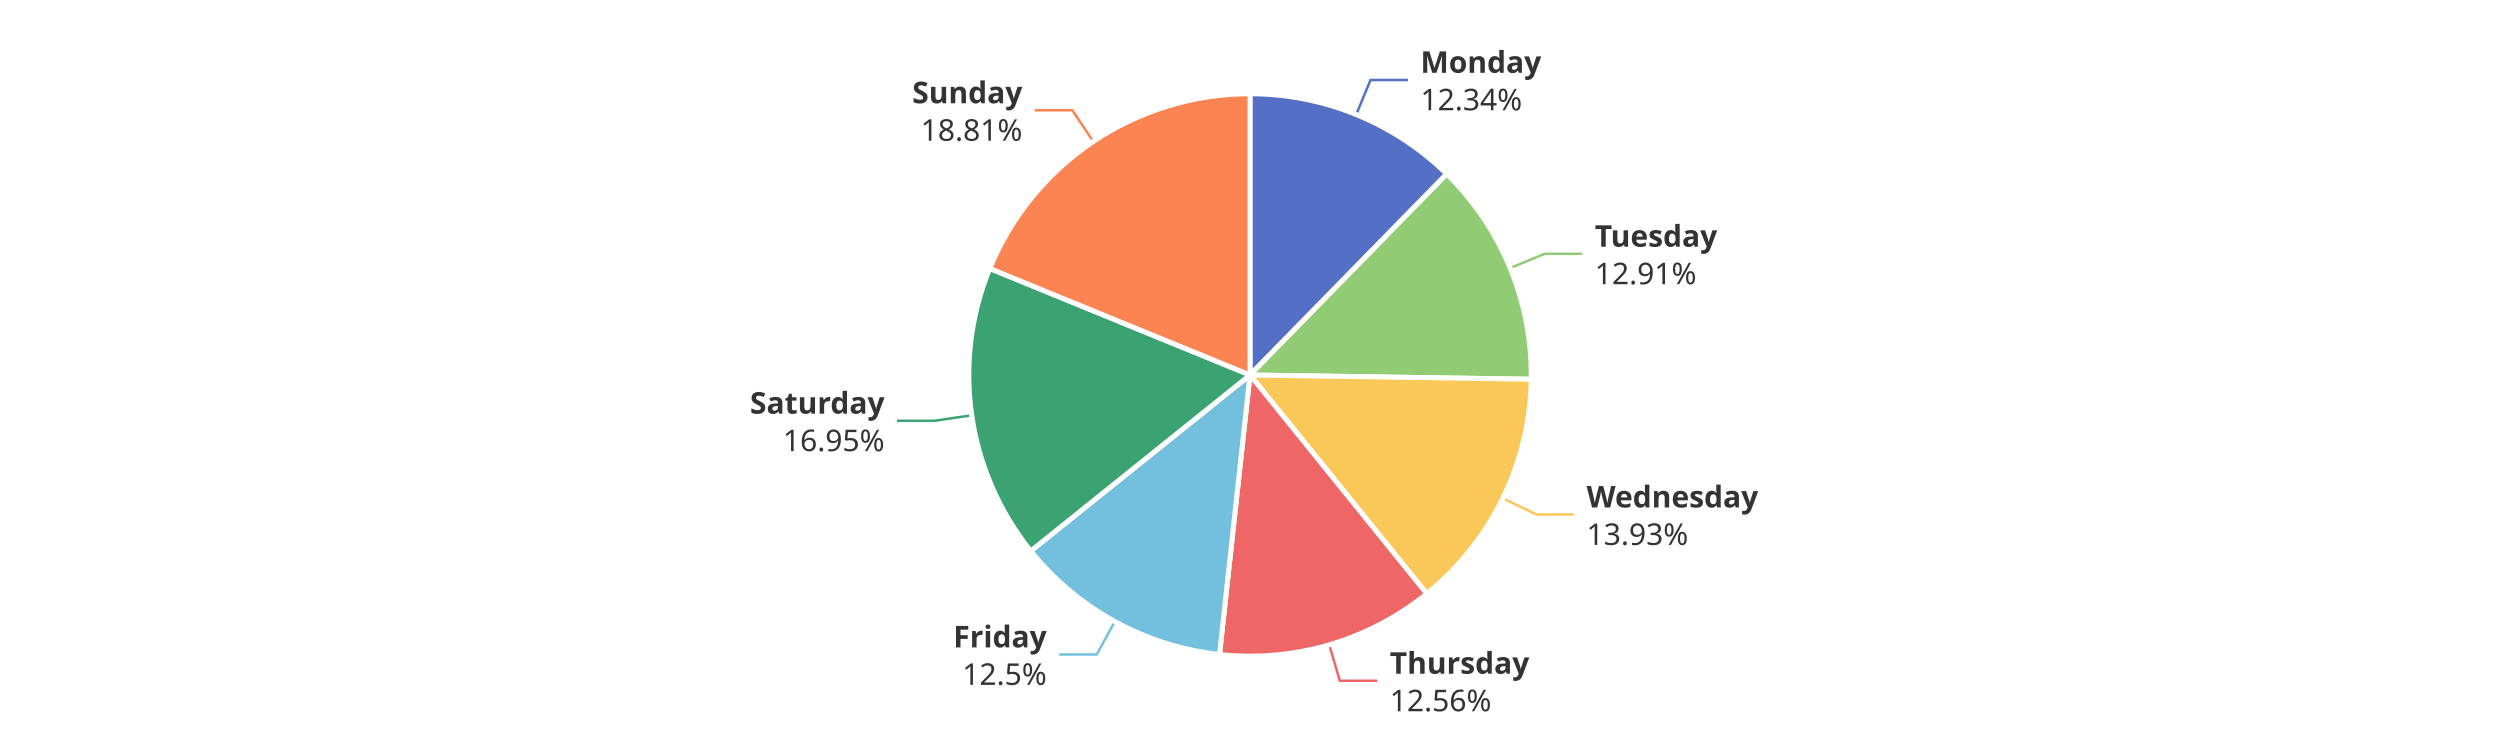
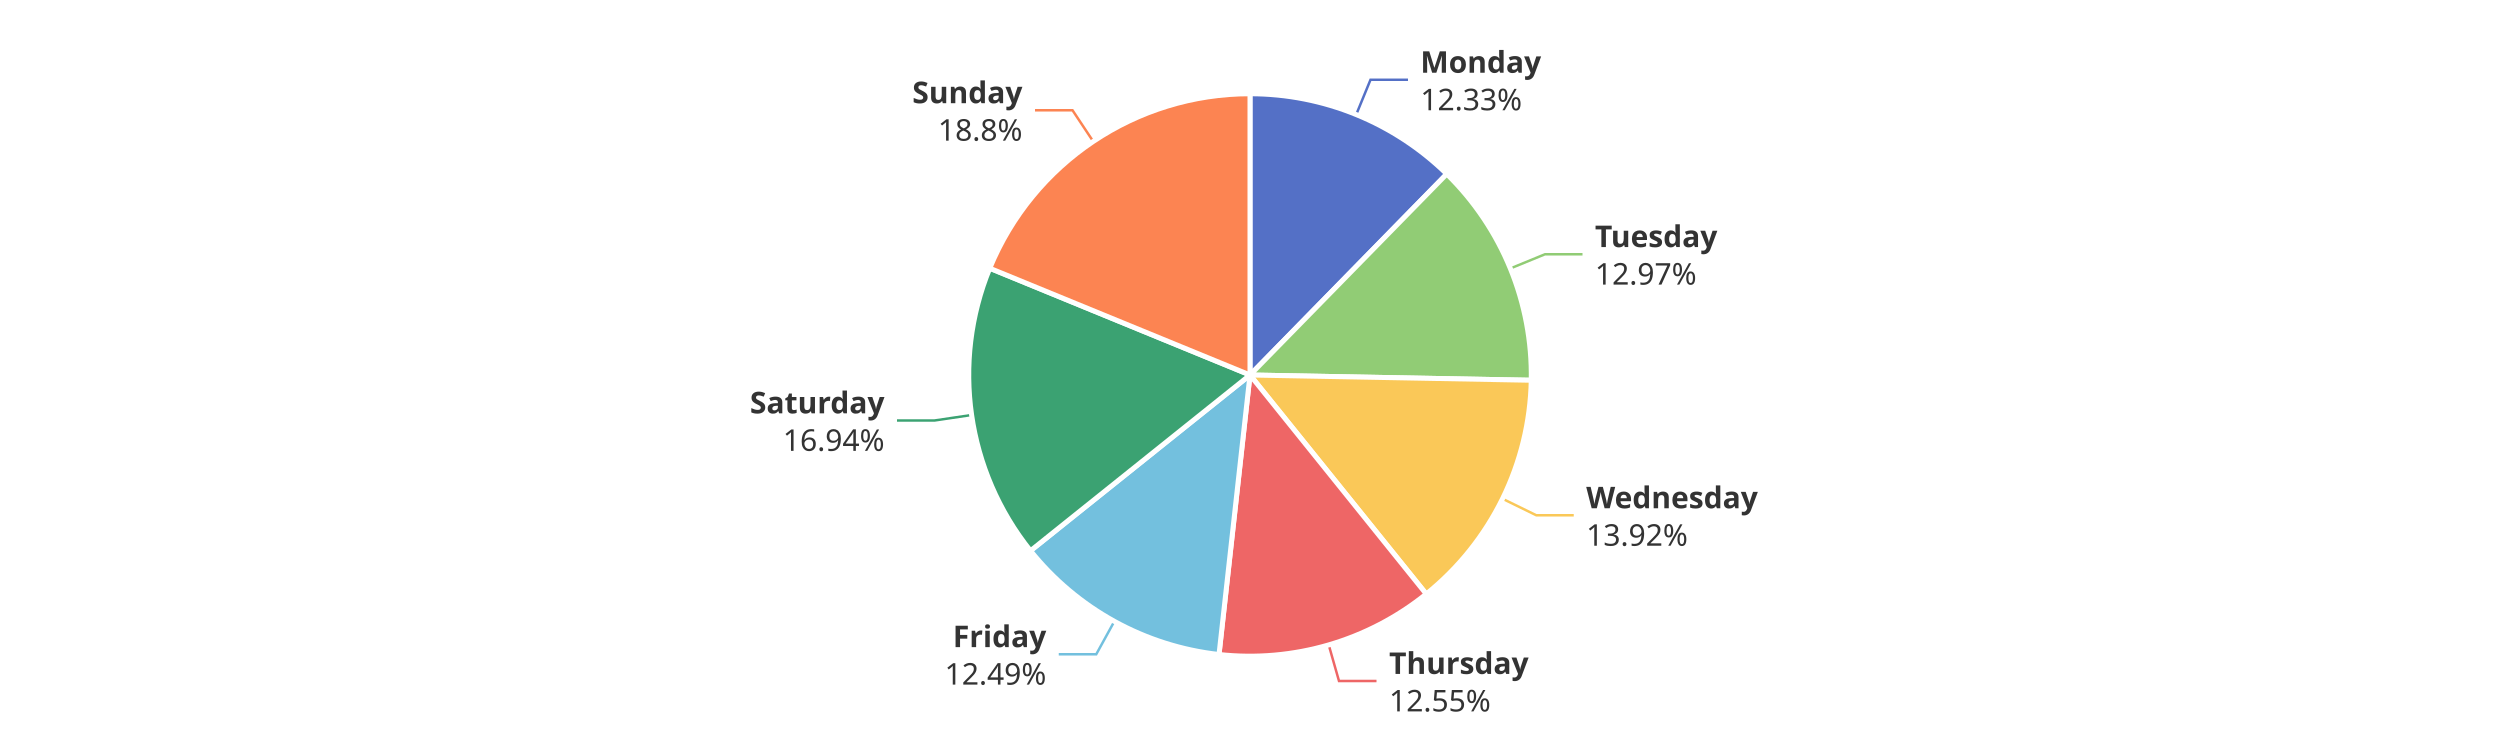
<svg xmlns="http://www.w3.org/2000/svg" width="1000" height="300" version="1.1" baseProfile="full" viewBox="0 0 1000 300">
  <rect width="1000" height="300" x="0" y="0" id="0" fill="#ffffff" />
-   <polyline points="542.5 45.8 548.2 32 563.2 32" fill="none" stroke="#5470c6" />
-   <polyline points="604.1 107.2 617.9 101.5 632.9 101.5" fill="none" stroke="#91cc75" />
-   <polyline points="601.1 199.3 614.6 205.8 629.6 205.8" fill="none" stroke="#fac858" />
-   <polyline points="531.7 257.9 535.9 272.3 550.9 272.3" fill="none" stroke="#ee6666" />
-   <polyline points="445.9 248.6 438.7 261.8 423.7 261.8" fill="none" stroke="#73c0de" />
-   <polyline points="388.7 166.1 373.8 168.3 358.8 168.3" fill="none" stroke="#3ba272" />
-   <polyline points="437.3 56.6 428.9 44.1 413.9 44.1" fill="none" stroke="#fc8452" />
+   <polyline points="542.5 45.8 548.2 31.9 563.2 31.9" fill="none" stroke="#5470c6" />
+   <polyline points="604.1 107.4 618 101.7 633 101.7" fill="none" stroke="#91cc75" />
+   <polyline points="601 199.5 614.5 206.1 629.5 206.1" fill="none" stroke="#fac858" />
+   <polyline points="531.5 258 535.6 272.4 550.6 272.4" fill="none" stroke="#ee6666" />
+   <polyline points="445.7 248.6 438.5 261.7 423.5 261.7" fill="none" stroke="#73c0de" />
+   <polyline points="388.6 166 373.8 168.2 358.8 168.2" fill="none" stroke="#3ba272" />
+   <polyline points="437.3 56.6 429 44.1 414 44.1" fill="none" stroke="#fc8452" />
  <path d="M500 37.5A112.5 112.5 0 0 1 578.7 69.6L500 150Z" fill="#5470c6" stroke="#fff" stroke-width="2" stroke-linejoin="round" />
-   <path d="M578.7 69.6A112.5 112.5 0 0 1 612.5 151.7L500 150Z" fill="#91cc75" stroke="#fff" stroke-width="2" stroke-linejoin="round" />
-   <path d="M612.5 151.7A112.5 112.5 0 0 1 570.7 237.5L500 150Z" fill="#fac858" stroke="#fff" stroke-width="2" stroke-linejoin="round" />
-   <path d="M570.7 237.5A112.5 112.5 0 0 1 487.8 261.8L500 150Z" fill="#ee6666" stroke="#fff" stroke-width="2" stroke-linejoin="round" />
-   <path d="M487.8 261.8A112.5 112.5 0 0 1 412.3 220.4L500 150Z" fill="#73c0de" stroke="#fff" stroke-width="2" stroke-linejoin="round" />
-   <path d="M412.3 220.4A112.5 112.5 0 0 1 395.9 107.4L500 150Z" fill="#3ba272" stroke="#fff" stroke-width="2" stroke-linejoin="round" />
-   <path d="M395.9 107.4A112.5 112.5 0 0 1 500 37.5L500 150Z" fill="#fc8452" stroke="#fff" stroke-width="2" stroke-linejoin="round" />
-   <path d="M0 -15l42.8 0l0 30l-42.8 0Z" transform="translate(568.1948 31.9597)" fill="none" />
-   <text dominant-baseline="central" text-anchor="start" style="font-size:12px;font-family:sans-serif;font-weight:bold;" y="-7.5" transform="translate(568.1948 31.9597)" fill="#333" stroke="rgb(255,255,255)" stroke-width="2" paint-order="stroke" stroke-miterlimit="2">Monday</text>
-   <text dominant-baseline="central" text-anchor="start" style="font-size:12px;font-family:sans-serif;" y="7.5" transform="translate(568.1948 31.9597)" fill="#333" stroke="rgb(255,255,255)" stroke-width="2" paint-order="stroke" stroke-miterlimit="2">12.34%</text>
-   <path d="M0 -15l46.2 0l0 30l-46.2 0Z" transform="translate(637.9264 101.5272)" fill="none" />
-   <text dominant-baseline="central" text-anchor="start" style="font-size:12px;font-family:sans-serif;font-weight:bold;" y="-7.5" transform="translate(637.9264 101.5272)" fill="#333" stroke="rgb(255,255,255)" stroke-width="2" paint-order="stroke" stroke-miterlimit="2">Tuesday</text>
-   <text dominant-baseline="central" text-anchor="start" style="font-size:12px;font-family:sans-serif;" y="7.5" transform="translate(637.9264 101.5272)" fill="#333" stroke="rgb(255,255,255)" stroke-width="2" paint-order="stroke" stroke-miterlimit="2">12.91%</text>
-   <path d="M0 -15l63.6 0l0 30l-63.6 0Z" transform="translate(634.6329 205.8171)" fill="none" />
-   <text dominant-baseline="central" text-anchor="start" style="font-size:12px;font-family:sans-serif;font-weight:bold;" y="-7.5" transform="translate(634.6329 205.8171)" fill="#333" stroke="rgb(255,255,255)" stroke-width="2" paint-order="stroke" stroke-miterlimit="2">Wednesday</text>
-   <text dominant-baseline="central" text-anchor="start" style="font-size:12px;font-family:sans-serif;" y="7.5" transform="translate(634.6329 205.8171)" fill="#333" stroke="rgb(255,255,255)" stroke-width="2" paint-order="stroke" stroke-miterlimit="2">13.93%</text>
-   <path d="M0 -15l50.2 0l0 30l-50.2 0Z" transform="translate(555.9139 272.3374)" fill="none" />
-   <text dominant-baseline="central" text-anchor="start" style="font-size:12px;font-family:sans-serif;font-weight:bold;" y="-7.5" transform="translate(555.9139 272.3374)" fill="#333" stroke="rgb(255,255,255)" stroke-width="2" paint-order="stroke" stroke-miterlimit="2">Thursday</text>
-   <text dominant-baseline="central" text-anchor="start" style="font-size:12px;font-family:sans-serif;" y="7.5" transform="translate(555.9139 272.3374)" fill="#333" stroke="rgb(255,255,255)" stroke-width="2" paint-order="stroke" stroke-miterlimit="2">12.56%</text>
-   <path d="M-34.2 -15l34.2 0l0 30l-34.2 0Z" transform="translate(418.6873 261.79)" fill="none" />
-   <text dominant-baseline="central" text-anchor="end" style="font-size:12px;font-family:sans-serif;font-weight:bold;" y="-7.5" transform="translate(418.6873 261.79)" fill="#333" stroke="rgb(255,255,255)" stroke-width="2" paint-order="stroke" stroke-miterlimit="2">Friday</text>
-   <text dominant-baseline="central" text-anchor="end" style="font-size:12px;font-family:sans-serif;" y="7.5" transform="translate(418.6873 261.79)" fill="#333" stroke="rgb(255,255,255)" stroke-width="2" paint-order="stroke" stroke-miterlimit="2">12.5%</text>
-   <path d="M-48.2 -15l48.2 0l0 30l-48.2 0Z" transform="translate(353.8201 168.3001)" fill="none" />
-   <text dominant-baseline="central" text-anchor="end" style="font-size:12px;font-family:sans-serif;font-weight:bold;" y="-7.5" transform="translate(353.8201 168.3001)" fill="#333" stroke="rgb(255,255,255)" stroke-width="2" paint-order="stroke" stroke-miterlimit="2">Saturday</text>
-   <text dominant-baseline="central" text-anchor="end" style="font-size:12px;font-family:sans-serif;" y="7.5" transform="translate(353.8201 168.3001)" fill="#333" stroke="rgb(255,255,255)" stroke-width="2" paint-order="stroke" stroke-miterlimit="2">16.95%</text>
-   <path d="M-40.9 -15l40.9 0l0 30l-40.9 0Z" transform="translate(408.9381 44.1395)" fill="none" />
-   <text dominant-baseline="central" text-anchor="end" style="font-size:12px;font-family:sans-serif;font-weight:bold;" y="-7.5" transform="translate(408.9381 44.1395)" fill="#333" stroke="rgb(255,255,255)" stroke-width="2" paint-order="stroke" stroke-miterlimit="2">Sunday</text>
-   <text dominant-baseline="central" text-anchor="end" style="font-size:12px;font-family:sans-serif;" y="7.5" transform="translate(408.9381 44.1395)" fill="#333" stroke="rgb(255,255,255)" stroke-width="2" paint-order="stroke" stroke-miterlimit="2">18.81%</text>
+   <path d="M578.7 69.6A112.5 112.5 0 0 1 612.5 152.1L500 150Z" fill="#91cc75" stroke="#fff" stroke-width="2" stroke-linejoin="round" />
+   <path d="M612.5 152.1A112.5 112.5 0 0 1 570.5 237.6L500 150Z" fill="#fac858" stroke="#fff" stroke-width="2" stroke-linejoin="round" />
+   <path d="M570.5 237.6A112.5 112.5 0 0 1 487.6 261.8L500 150Z" fill="#ee6666" stroke="#fff" stroke-width="2" stroke-linejoin="round" />
+   <path d="M487.6 261.8A112.5 112.5 0 0 1 412.2 220.3L500 150Z" fill="#73c0de" stroke="#fff" stroke-width="2" stroke-linejoin="round" />
+   <path d="M412.2 220.3A112.5 112.5 0 0 1 395.9 107.3L500 150Z" fill="#3ba272" stroke="#fff" stroke-width="2" stroke-linejoin="round" />
+   <path d="M395.9 107.3A112.5 112.5 0 0 1 500 37.5L500 150Z" fill="#fc8452" stroke="#fff" stroke-width="2" stroke-linejoin="round" />
+   <path d="M0 -15l42.8 0l0 30l-42.8 0Z" transform="translate(568.1578 31.9446)" fill="none" />
+   <text dominant-baseline="central" text-anchor="start" style="font-size:12px;font-family:sans-serif;font-weight:bold;" y="-7.5" transform="translate(568.1578 31.9446)" fill="#333" stroke="rgb(255,255,255)" stroke-width="2" paint-order="stroke" stroke-miterlimit="2">Monday</text>
+   <text dominant-baseline="central" text-anchor="start" style="font-size:12px;font-family:sans-serif;" y="7.5" transform="translate(568.1578 31.9446)" fill="#333" stroke="rgb(255,255,255)" stroke-width="2" paint-order="stroke" stroke-miterlimit="2">12.33%</text>
+   <path d="M0 -15l46.2 0l0 30l-46.2 0Z" transform="translate(637.9872 101.6754)" fill="none" />
+   <text dominant-baseline="central" text-anchor="start" style="font-size:12px;font-family:sans-serif;font-weight:bold;" y="-7.5" transform="translate(637.9872 101.6754)" fill="#333" stroke="rgb(255,255,255)" stroke-width="2" paint-order="stroke" stroke-miterlimit="2">Tuesday</text>
+   <text dominant-baseline="central" text-anchor="start" style="font-size:12px;font-family:sans-serif;" y="7.5" transform="translate(637.9872 101.6754)" fill="#333" stroke="rgb(255,255,255)" stroke-width="2" paint-order="stroke" stroke-miterlimit="2">12.97%</text>
+   <path d="M0 -15l63.6 0l0 30l-63.6 0Z" transform="translate(634.4746 206.141)" fill="none" />
+   <text dominant-baseline="central" text-anchor="start" style="font-size:12px;font-family:sans-serif;font-weight:bold;" y="-7.5" transform="translate(634.4746 206.141)" fill="#333" stroke="rgb(255,255,255)" stroke-width="2" paint-order="stroke" stroke-miterlimit="2">Wednesday</text>
+   <text dominant-baseline="central" text-anchor="start" style="font-size:12px;font-family:sans-serif;" y="7.5" transform="translate(634.4746 206.141)" fill="#333" stroke="rgb(255,255,255)" stroke-width="2" paint-order="stroke" stroke-miterlimit="2">13.92%</text>
+   <path d="M0 -15l50.2 0l0 30l-50.2 0Z" transform="translate(555.6448 272.4161)" fill="none" />
+   <text dominant-baseline="central" text-anchor="start" style="font-size:12px;font-family:sans-serif;font-weight:bold;" y="-7.5" transform="translate(555.6448 272.4161)" fill="#333" stroke="rgb(255,255,255)" stroke-width="2" paint-order="stroke" stroke-miterlimit="2">Thursday</text>
+   <text dominant-baseline="central" text-anchor="start" style="font-size:12px;font-family:sans-serif;" y="7.5" transform="translate(555.6448 272.4161)" fill="#333" stroke="rgb(255,255,255)" stroke-width="2" paint-order="stroke" stroke-miterlimit="2">12.55%</text>
+   <path d="M-40.9 -15l40.9 0l0 30l-40.9 0Z" transform="translate(418.5118 261.6936)" fill="none" />
+   <text dominant-baseline="central" text-anchor="end" style="font-size:12px;font-family:sans-serif;font-weight:bold;" y="-7.5" transform="translate(418.5118 261.6936)" fill="#333" stroke="rgb(255,255,255)" stroke-width="2" paint-order="stroke" stroke-miterlimit="2">Friday</text>
+   <text dominant-baseline="central" text-anchor="end" style="font-size:12px;font-family:sans-serif;" y="7.5" transform="translate(418.5118 261.6936)" fill="#333" stroke="rgb(255,255,255)" stroke-width="2" paint-order="stroke" stroke-miterlimit="2">12.49%</text>
+   <path d="M-48.2 -15l48.2 0l0 30l-48.2 0Z" transform="translate(353.803 168.1812)" fill="none" />
+   <text dominant-baseline="central" text-anchor="end" style="font-size:12px;font-family:sans-serif;font-weight:bold;" y="-7.5" transform="translate(353.803 168.1812)" fill="#333" stroke="rgb(255,255,255)" stroke-width="2" paint-order="stroke" stroke-miterlimit="2">Saturday</text>
+   <text dominant-baseline="central" text-anchor="end" style="font-size:12px;font-family:sans-serif;" y="7.5" transform="translate(353.803 168.1812)" fill="#333" stroke="rgb(255,255,255)" stroke-width="2" paint-order="stroke" stroke-miterlimit="2">16.94%</text>
+   <path d="M-40.9 -15l40.9 0l0 30l-40.9 0Z" transform="translate(408.9713 44.1171)" fill="none" />
+   <text dominant-baseline="central" text-anchor="end" style="font-size:12px;font-family:sans-serif;font-weight:bold;" y="-7.5" transform="translate(408.9713 44.1171)" fill="#333" stroke="rgb(255,255,255)" stroke-width="2" paint-order="stroke" stroke-miterlimit="2">Sunday</text>
+   <text dominant-baseline="central" text-anchor="end" style="font-size:12px;font-family:sans-serif;" y="7.5" transform="translate(408.9713 44.1171)" fill="#333" stroke="rgb(255,255,255)" stroke-width="2" paint-order="stroke" stroke-miterlimit="2">18.8%</text>
</svg>
